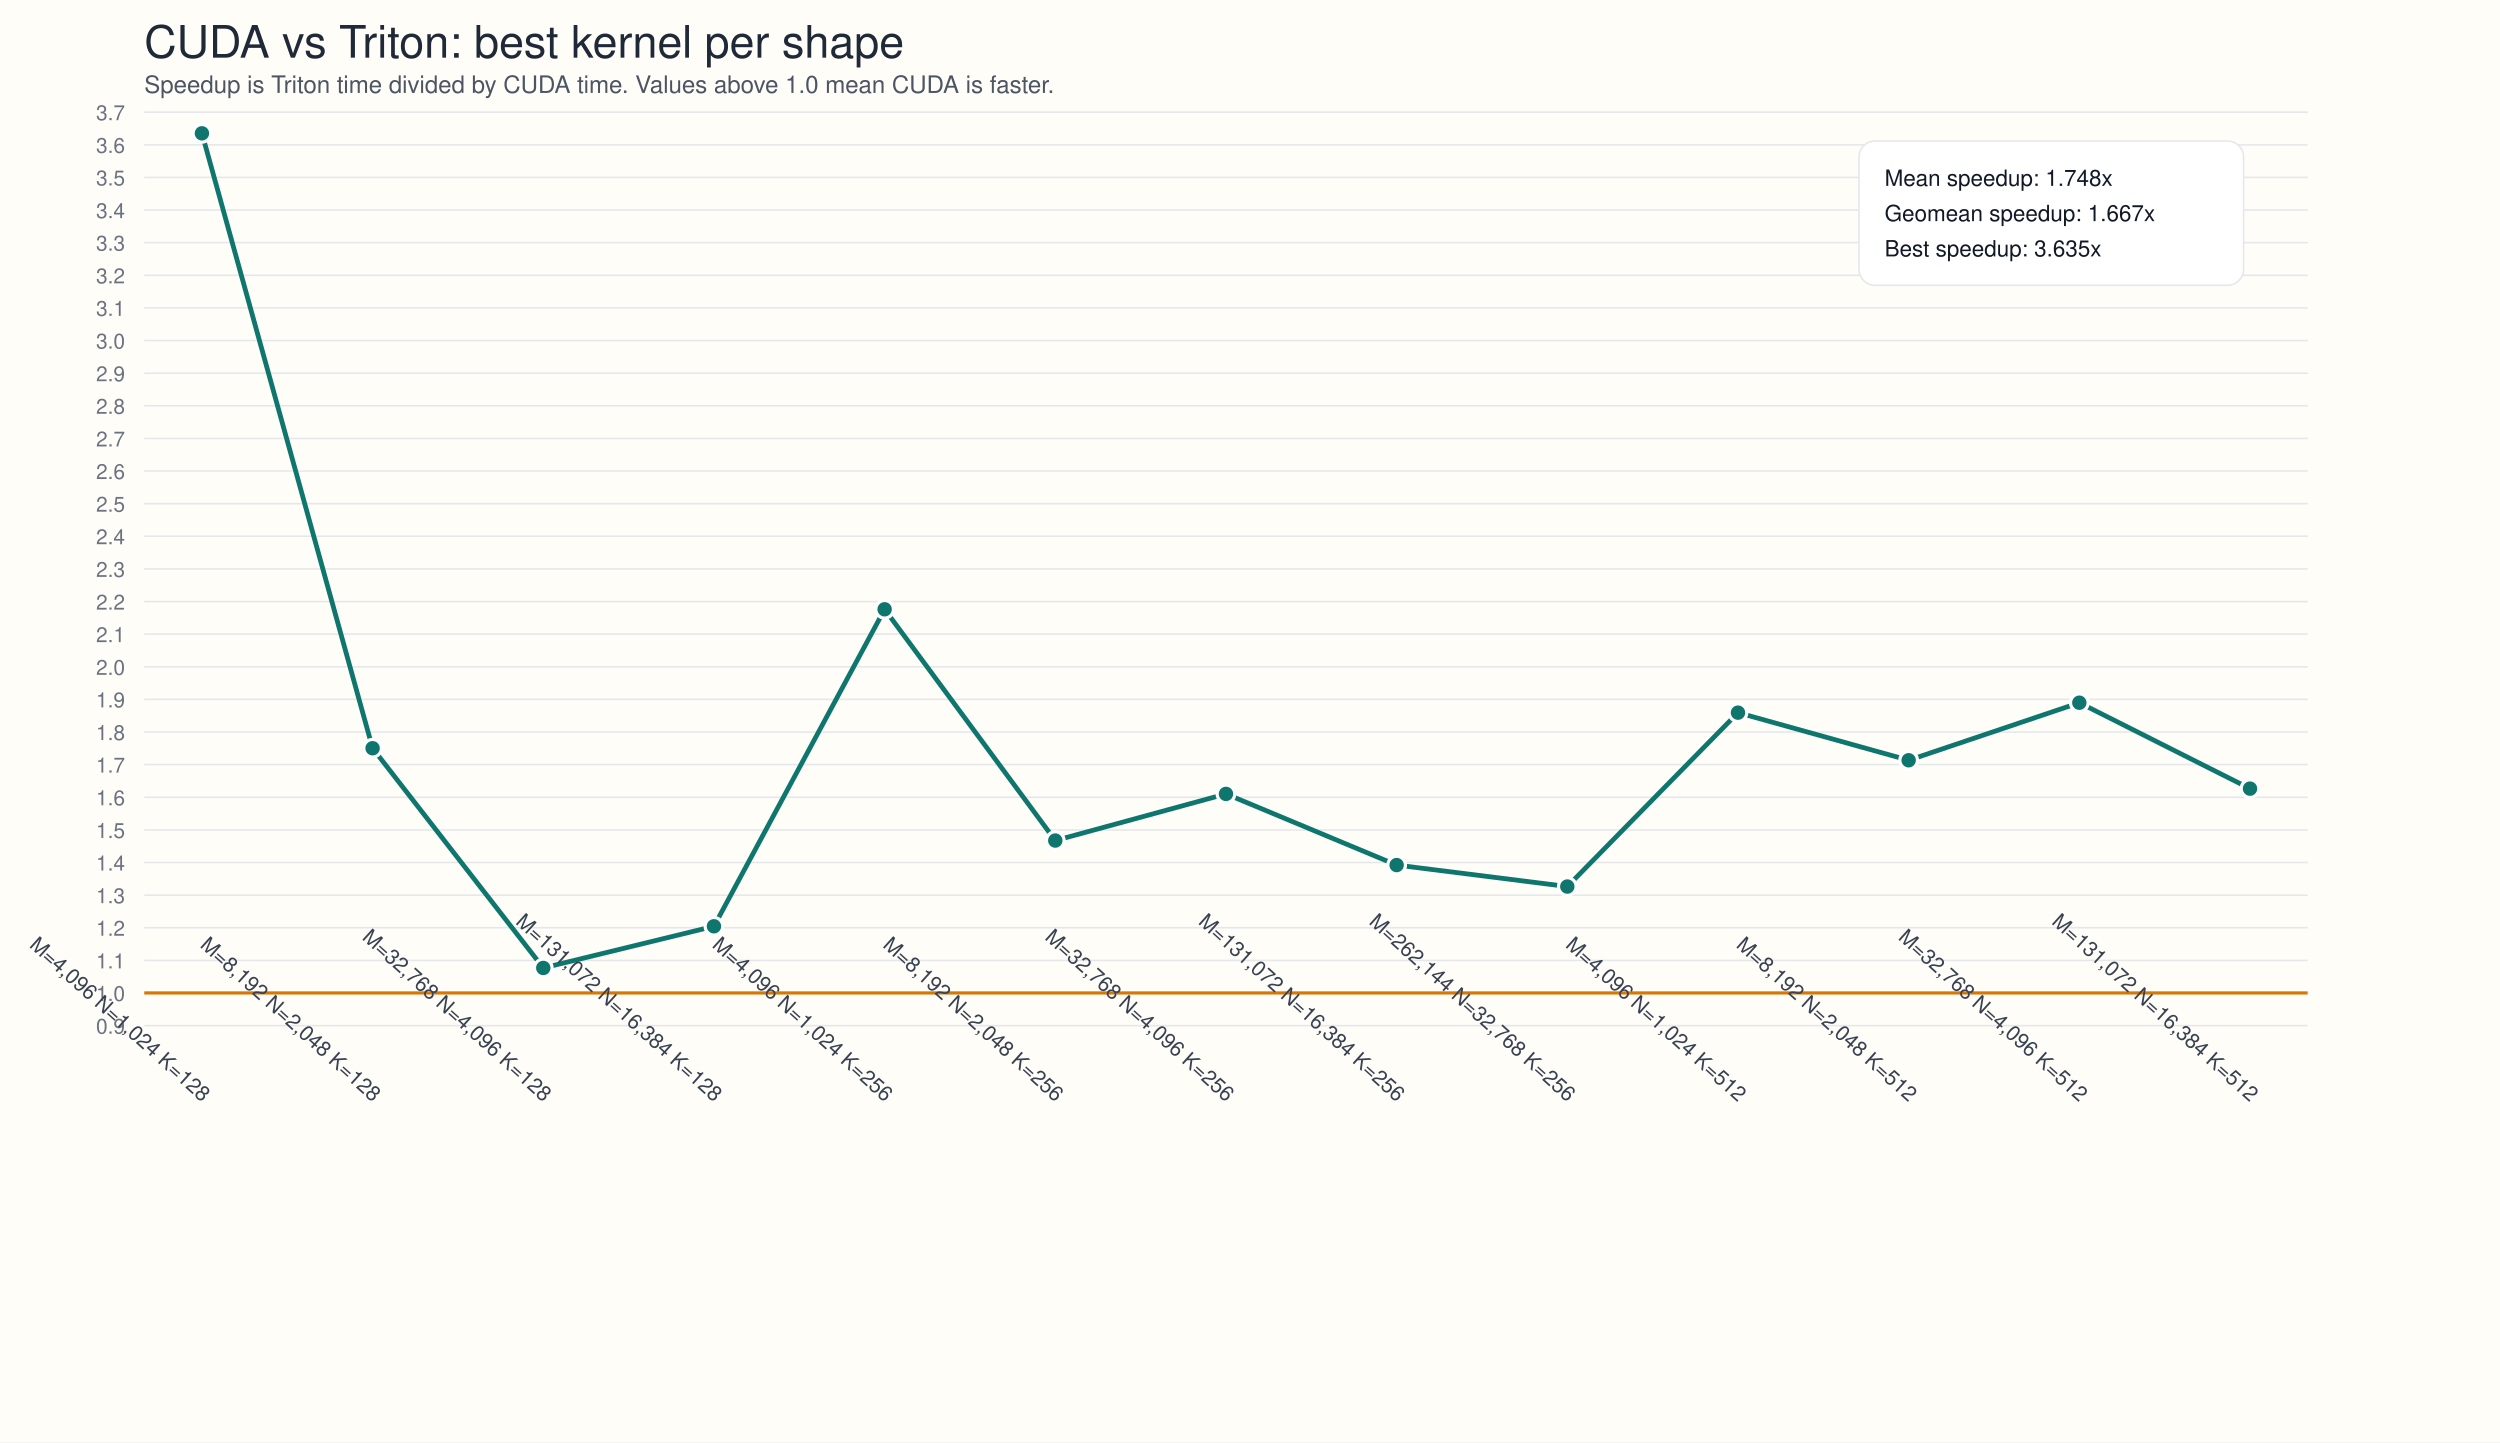
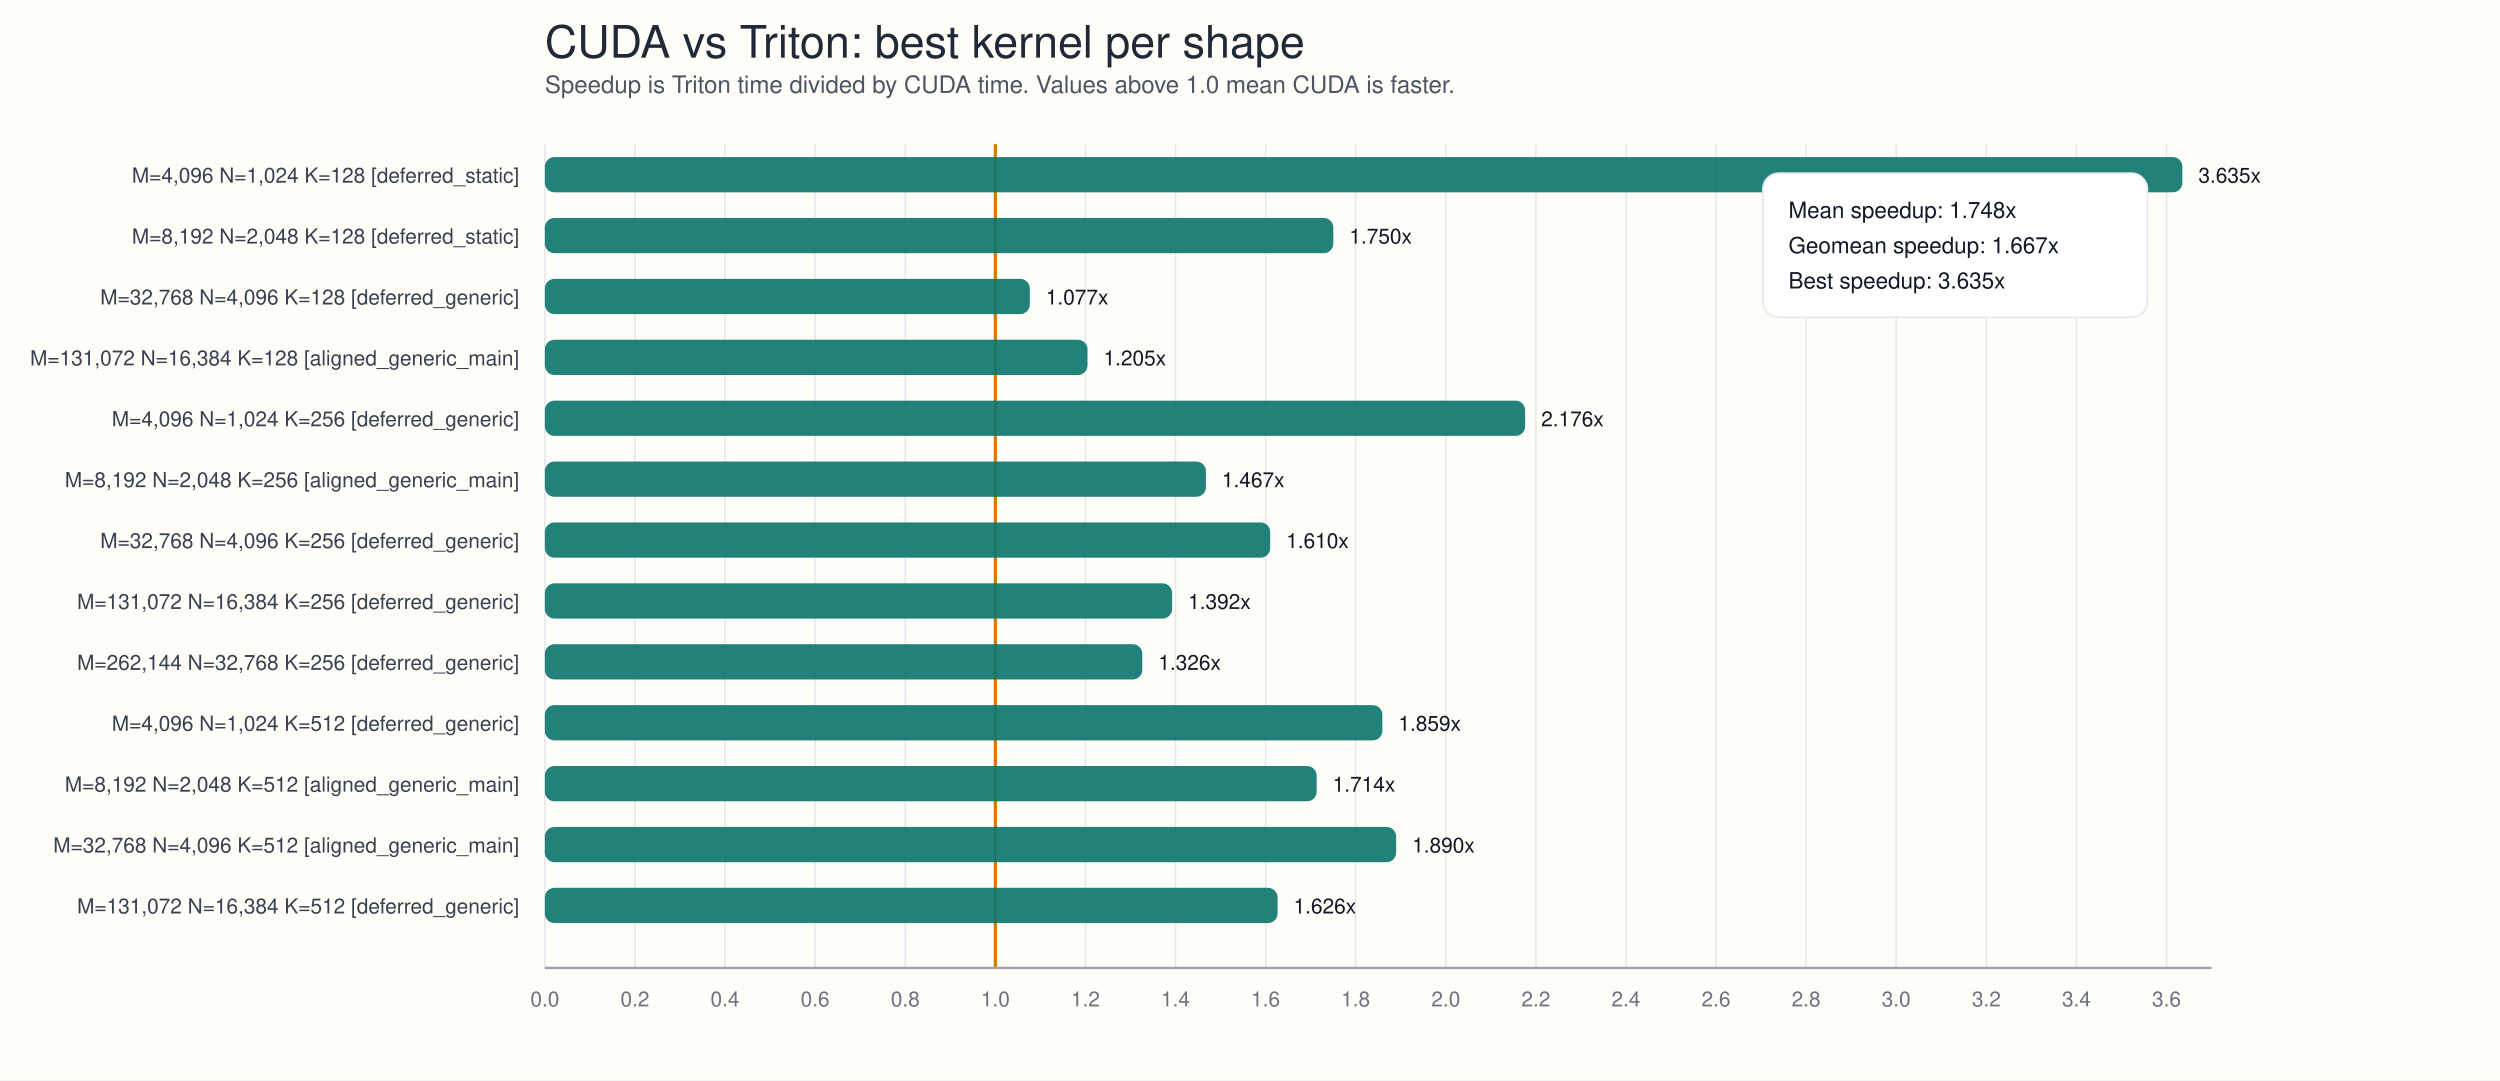
- <svg xmlns="http://www.w3.org/2000/svg" width="1560" height="900" viewBox="0 0 1560 900">
+ <svg xmlns="http://www.w3.org/2000/svg" width="1560" height="674" viewBox="0 0 1560 674">
  <rect width="100%" height="100%" fill="#fffdf8" />
-   <text x="90" y="36" font-size="28" font-family="Helvetica, Arial, sans-serif" fill="#1f2937">CUDA vs Triton: best kernel per shape</text>
-   <text x="90" y="58" font-size="15" font-family="Helvetica, Arial, sans-serif" fill="#4b5563">Speedup is Triton time divided by CUDA time. Values above 1.0 mean CUDA is faster.</text>
-   <line x1="90" y1="640.0" x2="1440" y2="640.0" stroke="#e5e7eb" stroke-width="1" />
-   <text x="78" y="645.0" text-anchor="end" font-size="13" font-family="Helvetica, Arial, sans-serif" fill="#6b7280">0.9</text>
-   <line x1="90" y1="619.6" x2="1440" y2="619.6" stroke="#d97706" stroke-width="2" />
-   <text x="78" y="624.6" text-anchor="end" font-size="13" font-family="Helvetica, Arial, sans-serif" fill="#6b7280">1.0</text>
-   <line x1="90" y1="599.3" x2="1440" y2="599.3" stroke="#e5e7eb" stroke-width="1" />
-   <text x="78" y="604.3" text-anchor="end" font-size="13" font-family="Helvetica, Arial, sans-serif" fill="#6b7280">1.1</text>
-   <line x1="90" y1="578.9" x2="1440" y2="578.9" stroke="#e5e7eb" stroke-width="1" />
-   <text x="78" y="583.9" text-anchor="end" font-size="13" font-family="Helvetica, Arial, sans-serif" fill="#6b7280">1.2</text>
-   <line x1="90" y1="558.6" x2="1440" y2="558.6" stroke="#e5e7eb" stroke-width="1" />
-   <text x="78" y="563.6" text-anchor="end" font-size="13" font-family="Helvetica, Arial, sans-serif" fill="#6b7280">1.3</text>
-   <line x1="90" y1="538.2" x2="1440" y2="538.2" stroke="#e5e7eb" stroke-width="1" />
-   <text x="78" y="543.2" text-anchor="end" font-size="13" font-family="Helvetica, Arial, sans-serif" fill="#6b7280">1.4</text>
-   <line x1="90" y1="517.9" x2="1440" y2="517.9" stroke="#e5e7eb" stroke-width="1" />
-   <text x="78" y="522.9" text-anchor="end" font-size="13" font-family="Helvetica, Arial, sans-serif" fill="#6b7280">1.5</text>
-   <line x1="90" y1="497.5" x2="1440" y2="497.5" stroke="#e5e7eb" stroke-width="1" />
-   <text x="78" y="502.5" text-anchor="end" font-size="13" font-family="Helvetica, Arial, sans-serif" fill="#6b7280">1.6</text>
-   <line x1="90" y1="477.1" x2="1440" y2="477.1" stroke="#e5e7eb" stroke-width="1" />
-   <text x="78" y="482.1" text-anchor="end" font-size="13" font-family="Helvetica, Arial, sans-serif" fill="#6b7280">1.7</text>
-   <line x1="90" y1="456.8" x2="1440" y2="456.8" stroke="#e5e7eb" stroke-width="1" />
-   <text x="78" y="461.8" text-anchor="end" font-size="13" font-family="Helvetica, Arial, sans-serif" fill="#6b7280">1.8</text>
-   <line x1="90" y1="436.4" x2="1440" y2="436.4" stroke="#e5e7eb" stroke-width="1" />
-   <text x="78" y="441.4" text-anchor="end" font-size="13" font-family="Helvetica, Arial, sans-serif" fill="#6b7280">1.9</text>
-   <line x1="90" y1="416.1" x2="1440" y2="416.1" stroke="#e5e7eb" stroke-width="1" />
-   <text x="78" y="421.1" text-anchor="end" font-size="13" font-family="Helvetica, Arial, sans-serif" fill="#6b7280">2.0</text>
-   <line x1="90" y1="395.7" x2="1440" y2="395.7" stroke="#e5e7eb" stroke-width="1" />
-   <text x="78" y="400.7" text-anchor="end" font-size="13" font-family="Helvetica, Arial, sans-serif" fill="#6b7280">2.1</text>
-   <line x1="90" y1="375.4" x2="1440" y2="375.4" stroke="#e5e7eb" stroke-width="1" />
-   <text x="78" y="380.4" text-anchor="end" font-size="13" font-family="Helvetica, Arial, sans-serif" fill="#6b7280">2.2</text>
-   <line x1="90" y1="355.0" x2="1440" y2="355.0" stroke="#e5e7eb" stroke-width="1" />
-   <text x="78" y="360.0" text-anchor="end" font-size="13" font-family="Helvetica, Arial, sans-serif" fill="#6b7280">2.3</text>
-   <line x1="90" y1="334.6" x2="1440" y2="334.6" stroke="#e5e7eb" stroke-width="1" />
-   <text x="78" y="339.6" text-anchor="end" font-size="13" font-family="Helvetica, Arial, sans-serif" fill="#6b7280">2.4</text>
-   <line x1="90" y1="314.3" x2="1440" y2="314.3" stroke="#e5e7eb" stroke-width="1" />
-   <text x="78" y="319.3" text-anchor="end" font-size="13" font-family="Helvetica, Arial, sans-serif" fill="#6b7280">2.5</text>
-   <line x1="90" y1="293.9" x2="1440" y2="293.9" stroke="#e5e7eb" stroke-width="1" />
-   <text x="78" y="298.9" text-anchor="end" font-size="13" font-family="Helvetica, Arial, sans-serif" fill="#6b7280">2.6</text>
-   <line x1="90" y1="273.6" x2="1440" y2="273.6" stroke="#e5e7eb" stroke-width="1" />
-   <text x="78" y="278.6" text-anchor="end" font-size="13" font-family="Helvetica, Arial, sans-serif" fill="#6b7280">2.7</text>
-   <line x1="90" y1="253.2" x2="1440" y2="253.2" stroke="#e5e7eb" stroke-width="1" />
-   <text x="78" y="258.2" text-anchor="end" font-size="13" font-family="Helvetica, Arial, sans-serif" fill="#6b7280">2.8</text>
-   <line x1="90" y1="232.9" x2="1440" y2="232.9" stroke="#e5e7eb" stroke-width="1" />
-   <text x="78" y="237.9" text-anchor="end" font-size="13" font-family="Helvetica, Arial, sans-serif" fill="#6b7280">2.9</text>
-   <line x1="90" y1="212.5" x2="1440" y2="212.5" stroke="#e5e7eb" stroke-width="1" />
-   <text x="78" y="217.5" text-anchor="end" font-size="13" font-family="Helvetica, Arial, sans-serif" fill="#6b7280">3.0</text>
-   <line x1="90" y1="192.1" x2="1440" y2="192.1" stroke="#e5e7eb" stroke-width="1" />
-   <text x="78" y="197.1" text-anchor="end" font-size="13" font-family="Helvetica, Arial, sans-serif" fill="#6b7280">3.1</text>
-   <line x1="90" y1="171.8" x2="1440" y2="171.8" stroke="#e5e7eb" stroke-width="1" />
-   <text x="78" y="176.8" text-anchor="end" font-size="13" font-family="Helvetica, Arial, sans-serif" fill="#6b7280">3.2</text>
-   <line x1="90" y1="151.4" x2="1440" y2="151.4" stroke="#e5e7eb" stroke-width="1" />
-   <text x="78" y="156.4" text-anchor="end" font-size="13" font-family="Helvetica, Arial, sans-serif" fill="#6b7280">3.3</text>
-   <line x1="90" y1="131.1" x2="1440" y2="131.1" stroke="#e5e7eb" stroke-width="1" />
-   <text x="78" y="136.1" text-anchor="end" font-size="13" font-family="Helvetica, Arial, sans-serif" fill="#6b7280">3.4</text>
-   <line x1="90" y1="110.7" x2="1440" y2="110.7" stroke="#e5e7eb" stroke-width="1" />
-   <text x="78" y="115.7" text-anchor="end" font-size="13" font-family="Helvetica, Arial, sans-serif" fill="#6b7280">3.5</text>
-   <line x1="90" y1="90.4" x2="1440" y2="90.4" stroke="#e5e7eb" stroke-width="1" />
-   <text x="78" y="95.4" text-anchor="end" font-size="13" font-family="Helvetica, Arial, sans-serif" fill="#6b7280">3.6</text>
-   <line x1="90" y1="70.0" x2="1440" y2="70.0" stroke="#e5e7eb" stroke-width="1" />
-   <text x="78" y="75.0" text-anchor="end" font-size="13" font-family="Helvetica, Arial, sans-serif" fill="#6b7280">3.7</text>
-   <polyline fill="none" stroke="#0f766e" stroke-width="3" points="126.0,83.2 232.5,466.9 339.0,604.0 445.5,578.0 552.0,380.2 658.5,524.5 765.0,495.4 871.5,539.8 978.0,553.2 1084.5,444.7 1191.0,474.4 1297.5,438.5 1404.0,492.1" />
-   <circle cx="126.0" cy="83.2" r="5.5" fill="#0f766e" stroke="#ffffff" stroke-width="2" />
-   <text transform="translate(126.0,688) rotate(42)" text-anchor="end" font-size="13" font-family="Helvetica, Arial, sans-serif" fill="#374151">M=4,096 N=1,024 K=128</text>
-   <circle cx="232.5" cy="466.9" r="5.5" fill="#0f766e" stroke="#ffffff" stroke-width="2" />
-   <text transform="translate(232.5,688) rotate(42)" text-anchor="end" font-size="13" font-family="Helvetica, Arial, sans-serif" fill="#374151">M=8,192 N=2,048 K=128</text>
-   <circle cx="339.0" cy="604.0" r="5.5" fill="#0f766e" stroke="#ffffff" stroke-width="2" />
-   <text transform="translate(339.0,688) rotate(42)" text-anchor="end" font-size="13" font-family="Helvetica, Arial, sans-serif" fill="#374151">M=32,768 N=4,096 K=128</text>
-   <circle cx="445.5" cy="578.0" r="5.5" fill="#0f766e" stroke="#ffffff" stroke-width="2" />
-   <text transform="translate(445.5,688) rotate(42)" text-anchor="end" font-size="13" font-family="Helvetica, Arial, sans-serif" fill="#374151">M=131,072 N=16,384 K=128</text>
-   <circle cx="552.0" cy="380.2" r="5.5" fill="#0f766e" stroke="#ffffff" stroke-width="2" />
-   <text transform="translate(552.0,688) rotate(42)" text-anchor="end" font-size="13" font-family="Helvetica, Arial, sans-serif" fill="#374151">M=4,096 N=1,024 K=256</text>
-   <circle cx="658.5" cy="524.5" r="5.5" fill="#0f766e" stroke="#ffffff" stroke-width="2" />
-   <text transform="translate(658.5,688) rotate(42)" text-anchor="end" font-size="13" font-family="Helvetica, Arial, sans-serif" fill="#374151">M=8,192 N=2,048 K=256</text>
-   <circle cx="765.0" cy="495.4" r="5.5" fill="#0f766e" stroke="#ffffff" stroke-width="2" />
-   <text transform="translate(765.0,688) rotate(42)" text-anchor="end" font-size="13" font-family="Helvetica, Arial, sans-serif" fill="#374151">M=32,768 N=4,096 K=256</text>
-   <circle cx="871.5" cy="539.8" r="5.5" fill="#0f766e" stroke="#ffffff" stroke-width="2" />
-   <text transform="translate(871.5,688) rotate(42)" text-anchor="end" font-size="13" font-family="Helvetica, Arial, sans-serif" fill="#374151">M=131,072 N=16,384 K=256</text>
-   <circle cx="978.0" cy="553.2" r="5.5" fill="#0f766e" stroke="#ffffff" stroke-width="2" />
-   <text transform="translate(978.0,688) rotate(42)" text-anchor="end" font-size="13" font-family="Helvetica, Arial, sans-serif" fill="#374151">M=262,144 N=32,768 K=256</text>
-   <circle cx="1084.5" cy="444.7" r="5.5" fill="#0f766e" stroke="#ffffff" stroke-width="2" />
-   <text transform="translate(1084.5,688) rotate(42)" text-anchor="end" font-size="13" font-family="Helvetica, Arial, sans-serif" fill="#374151">M=4,096 N=1,024 K=512</text>
-   <circle cx="1191.0" cy="474.4" r="5.5" fill="#0f766e" stroke="#ffffff" stroke-width="2" />
-   <text transform="translate(1191.0,688) rotate(42)" text-anchor="end" font-size="13" font-family="Helvetica, Arial, sans-serif" fill="#374151">M=8,192 N=2,048 K=512</text>
-   <circle cx="1297.5" cy="438.5" r="5.5" fill="#0f766e" stroke="#ffffff" stroke-width="2" />
-   <text transform="translate(1297.5,688) rotate(42)" text-anchor="end" font-size="13" font-family="Helvetica, Arial, sans-serif" fill="#374151">M=32,768 N=4,096 K=512</text>
-   <circle cx="1404.0" cy="492.1" r="5.5" fill="#0f766e" stroke="#ffffff" stroke-width="2" />
-   <text transform="translate(1404.0,688) rotate(42)" text-anchor="end" font-size="13" font-family="Helvetica, Arial, sans-serif" fill="#374151">M=131,072 N=16,384 K=512</text>
-   <rect x="1160" y="88" width="240" height="90" rx="10" fill="#ffffff" stroke="#e5e7eb" />
-   <text x="1176" y="116" font-size="14" font-family="Helvetica, Arial, sans-serif" fill="#111827">Mean speedup: 1.748x</text>
-   <text x="1176" y="138" font-size="14" font-family="Helvetica, Arial, sans-serif" fill="#111827">Geomean speedup: 1.667x</text>
-   <text x="1176" y="160" font-size="14" font-family="Helvetica, Arial, sans-serif" fill="#111827">Best speedup: 3.635x</text>
+   <text x="340" y="36" font-size="28" font-family="Helvetica, Arial, sans-serif" fill="#1f2937">CUDA vs Triton: best kernel per shape</text>
+   <text x="340" y="58" font-size="15" font-family="Helvetica, Arial, sans-serif" fill="#4b5563">Speedup is Triton time divided by CUDA time. Values above 1.0 mean CUDA is faster.</text>
+   <line x1="340.0" y1="90" x2="340.0" y2="604" stroke="#e5e7eb" stroke-width="1" />
+   <text x="340.0" y="628" text-anchor="middle" font-size="13" font-family="Helvetica, Arial, sans-serif" fill="#6b7280">0.0</text>
+   <line x1="396.2" y1="90" x2="396.2" y2="604" stroke="#e5e7eb" stroke-width="1" />
+   <text x="396.2" y="628" text-anchor="middle" font-size="13" font-family="Helvetica, Arial, sans-serif" fill="#6b7280">0.2</text>
+   <line x1="452.4" y1="90" x2="452.4" y2="604" stroke="#e5e7eb" stroke-width="1" />
+   <text x="452.4" y="628" text-anchor="middle" font-size="13" font-family="Helvetica, Arial, sans-serif" fill="#6b7280">0.4</text>
+   <line x1="508.6" y1="90" x2="508.6" y2="604" stroke="#e5e7eb" stroke-width="1" />
+   <text x="508.6" y="628" text-anchor="middle" font-size="13" font-family="Helvetica, Arial, sans-serif" fill="#6b7280">0.6</text>
+   <line x1="564.9" y1="90" x2="564.9" y2="604" stroke="#e5e7eb" stroke-width="1" />
+   <text x="564.9" y="628" text-anchor="middle" font-size="13" font-family="Helvetica, Arial, sans-serif" fill="#6b7280">0.8</text>
+   <line x1="621.1" y1="90" x2="621.1" y2="604" stroke="#d97706" stroke-width="2" />
+   <text x="621.1" y="628" text-anchor="middle" font-size="13" font-family="Helvetica, Arial, sans-serif" fill="#6b7280">1.0</text>
+   <line x1="677.3" y1="90" x2="677.3" y2="604" stroke="#e5e7eb" stroke-width="1" />
+   <text x="677.3" y="628" text-anchor="middle" font-size="13" font-family="Helvetica, Arial, sans-serif" fill="#6b7280">1.2</text>
+   <line x1="733.5" y1="90" x2="733.5" y2="604" stroke="#e5e7eb" stroke-width="1" />
+   <text x="733.5" y="628" text-anchor="middle" font-size="13" font-family="Helvetica, Arial, sans-serif" fill="#6b7280">1.4</text>
+   <line x1="789.7" y1="90" x2="789.7" y2="604" stroke="#e5e7eb" stroke-width="1" />
+   <text x="789.7" y="628" text-anchor="middle" font-size="13" font-family="Helvetica, Arial, sans-serif" fill="#6b7280">1.6</text>
+   <line x1="845.9" y1="90" x2="845.9" y2="604" stroke="#e5e7eb" stroke-width="1" />
+   <text x="845.9" y="628" text-anchor="middle" font-size="13" font-family="Helvetica, Arial, sans-serif" fill="#6b7280">1.8</text>
+   <line x1="902.2" y1="90" x2="902.2" y2="604" stroke="#e5e7eb" stroke-width="1" />
+   <text x="902.2" y="628" text-anchor="middle" font-size="13" font-family="Helvetica, Arial, sans-serif" fill="#6b7280">2.0</text>
+   <line x1="958.4" y1="90" x2="958.4" y2="604" stroke="#e5e7eb" stroke-width="1" />
+   <text x="958.4" y="628" text-anchor="middle" font-size="13" font-family="Helvetica, Arial, sans-serif" fill="#6b7280">2.2</text>
+   <line x1="1014.6" y1="90" x2="1014.6" y2="604" stroke="#e5e7eb" stroke-width="1" />
+   <text x="1014.6" y="628" text-anchor="middle" font-size="13" font-family="Helvetica, Arial, sans-serif" fill="#6b7280">2.4</text>
+   <line x1="1070.8" y1="90" x2="1070.8" y2="604" stroke="#e5e7eb" stroke-width="1" />
+   <text x="1070.8" y="628" text-anchor="middle" font-size="13" font-family="Helvetica, Arial, sans-serif" fill="#6b7280">2.6</text>
+   <line x1="1127.0" y1="90" x2="1127.0" y2="604" stroke="#e5e7eb" stroke-width="1" />
+   <text x="1127.0" y="628" text-anchor="middle" font-size="13" font-family="Helvetica, Arial, sans-serif" fill="#6b7280">2.8</text>
+   <line x1="1183.2" y1="90" x2="1183.2" y2="604" stroke="#e5e7eb" stroke-width="1" />
+   <text x="1183.2" y="628" text-anchor="middle" font-size="13" font-family="Helvetica, Arial, sans-serif" fill="#6b7280">3.0</text>
+   <line x1="1239.5" y1="90" x2="1239.5" y2="604" stroke="#e5e7eb" stroke-width="1" />
+   <text x="1239.5" y="628" text-anchor="middle" font-size="13" font-family="Helvetica, Arial, sans-serif" fill="#6b7280">3.2</text>
+   <line x1="1295.7" y1="90" x2="1295.7" y2="604" stroke="#e5e7eb" stroke-width="1" />
+   <text x="1295.7" y="628" text-anchor="middle" font-size="13" font-family="Helvetica, Arial, sans-serif" fill="#6b7280">3.4</text>
+   <line x1="1351.9" y1="90" x2="1351.9" y2="604" stroke="#e5e7eb" stroke-width="1" />
+   <text x="1351.9" y="628" text-anchor="middle" font-size="13" font-family="Helvetica, Arial, sans-serif" fill="#6b7280">3.6</text>
+   <line x1="340" y1="604" x2="1380" y2="604" stroke="#9ca3af" stroke-width="1.5" />
+   <text x="324" y="114.0" text-anchor="end" font-size="13" font-family="Helvetica, Arial, sans-serif" fill="#374151">M=4,096 N=1,024 K=128  [deferred_static]</text>
+   <rect x="340" y="98.0" width="1021.8" height="22" rx="6" fill="#0f766e" opacity="0.92" />
+   <text x="1371.8" y="114.0" font-size="13" font-family="Helvetica, Arial, sans-serif" fill="#111827">3.635x</text>
+   <text x="324" y="152.0" text-anchor="end" font-size="13" font-family="Helvetica, Arial, sans-serif" fill="#374151">M=8,192 N=2,048 K=128  [deferred_static]</text>
+   <rect x="340" y="136.0" width="492.0" height="22" rx="6" fill="#0f766e" opacity="0.92" />
+   <text x="842.0" y="152.0" font-size="13" font-family="Helvetica, Arial, sans-serif" fill="#111827">1.750x</text>
+   <text x="324" y="190.0" text-anchor="end" font-size="13" font-family="Helvetica, Arial, sans-serif" fill="#374151">M=32,768 N=4,096 K=128  [deferred_generic]</text>
+   <rect x="340" y="174.0" width="302.6" height="22" rx="6" fill="#0f766e" opacity="0.92" />
+   <text x="652.6" y="190.0" font-size="13" font-family="Helvetica, Arial, sans-serif" fill="#111827">1.077x</text>
+   <text x="324" y="228.0" text-anchor="end" font-size="13" font-family="Helvetica, Arial, sans-serif" fill="#374151">M=131,072 N=16,384 K=128  [aligned_generic_main]</text>
+   <rect x="340" y="212.0" width="338.6" height="22" rx="6" fill="#0f766e" opacity="0.92" />
+   <text x="688.6" y="228.0" font-size="13" font-family="Helvetica, Arial, sans-serif" fill="#111827">1.205x</text>
+   <text x="324" y="266.0" text-anchor="end" font-size="13" font-family="Helvetica, Arial, sans-serif" fill="#374151">M=4,096 N=1,024 K=256  [deferred_generic]</text>
+   <rect x="340" y="250.0" width="611.7" height="22" rx="6" fill="#0f766e" opacity="0.92" />
+   <text x="961.7" y="266.0" font-size="13" font-family="Helvetica, Arial, sans-serif" fill="#111827">2.176x</text>
+   <text x="324" y="304.0" text-anchor="end" font-size="13" font-family="Helvetica, Arial, sans-serif" fill="#374151">M=8,192 N=2,048 K=256  [aligned_generic_main]</text>
+   <rect x="340" y="288.0" width="412.5" height="22" rx="6" fill="#0f766e" opacity="0.92" />
+   <text x="762.5" y="304.0" font-size="13" font-family="Helvetica, Arial, sans-serif" fill="#111827">1.467x</text>
+   <text x="324" y="342.0" text-anchor="end" font-size="13" font-family="Helvetica, Arial, sans-serif" fill="#374151">M=32,768 N=4,096 K=256  [deferred_generic]</text>
+   <rect x="340" y="326.0" width="452.6" height="22" rx="6" fill="#0f766e" opacity="0.92" />
+   <text x="802.6" y="342.0" font-size="13" font-family="Helvetica, Arial, sans-serif" fill="#111827">1.610x</text>
+   <text x="324" y="380.0" text-anchor="end" font-size="13" font-family="Helvetica, Arial, sans-serif" fill="#374151">M=131,072 N=16,384 K=256  [deferred_generic]</text>
+   <rect x="340" y="364.0" width="391.4" height="22" rx="6" fill="#0f766e" opacity="0.92" />
+   <text x="741.4" y="380.0" font-size="13" font-family="Helvetica, Arial, sans-serif" fill="#111827">1.392x</text>
+   <text x="324" y="418.0" text-anchor="end" font-size="13" font-family="Helvetica, Arial, sans-serif" fill="#374151">M=262,144 N=32,768 K=256  [deferred_generic]</text>
+   <rect x="340" y="402.0" width="372.8" height="22" rx="6" fill="#0f766e" opacity="0.92" />
+   <text x="722.8" y="418.0" font-size="13" font-family="Helvetica, Arial, sans-serif" fill="#111827">1.326x</text>
+   <text x="324" y="456.0" text-anchor="end" font-size="13" font-family="Helvetica, Arial, sans-serif" fill="#374151">M=4,096 N=1,024 K=512  [deferred_generic]</text>
+   <rect x="340" y="440.0" width="522.6" height="22" rx="6" fill="#0f766e" opacity="0.92" />
+   <text x="872.6" y="456.0" font-size="13" font-family="Helvetica, Arial, sans-serif" fill="#111827">1.859x</text>
+   <text x="324" y="494.0" text-anchor="end" font-size="13" font-family="Helvetica, Arial, sans-serif" fill="#374151">M=8,192 N=2,048 K=512  [aligned_generic_main]</text>
+   <rect x="340" y="478.0" width="481.6" height="22" rx="6" fill="#0f766e" opacity="0.92" />
+   <text x="831.6" y="494.0" font-size="13" font-family="Helvetica, Arial, sans-serif" fill="#111827">1.714x</text>
+   <text x="324" y="532.0" text-anchor="end" font-size="13" font-family="Helvetica, Arial, sans-serif" fill="#374151">M=32,768 N=4,096 K=512  [aligned_generic_main]</text>
+   <rect x="340" y="516.0" width="531.2" height="22" rx="6" fill="#0f766e" opacity="0.92" />
+   <text x="881.2" y="532.0" font-size="13" font-family="Helvetica, Arial, sans-serif" fill="#111827">1.890x</text>
+   <text x="324" y="570.0" text-anchor="end" font-size="13" font-family="Helvetica, Arial, sans-serif" fill="#374151">M=131,072 N=16,384 K=512  [deferred_generic]</text>
+   <rect x="340" y="554.0" width="457.2" height="22" rx="6" fill="#0f766e" opacity="0.92" />
+   <text x="807.2" y="570.0" font-size="13" font-family="Helvetica, Arial, sans-serif" fill="#111827">1.626x</text>
+   <rect x="1100" y="108" width="240" height="90" rx="10" fill="#ffffff" stroke="#e5e7eb" />
+   <text x="1116" y="136" font-size="14" font-family="Helvetica, Arial, sans-serif" fill="#111827">Mean speedup: 1.748x</text>
+   <text x="1116" y="158" font-size="14" font-family="Helvetica, Arial, sans-serif" fill="#111827">Geomean speedup: 1.667x</text>
+   <text x="1116" y="180" font-size="14" font-family="Helvetica, Arial, sans-serif" fill="#111827">Best speedup: 3.635x</text>
</svg>
